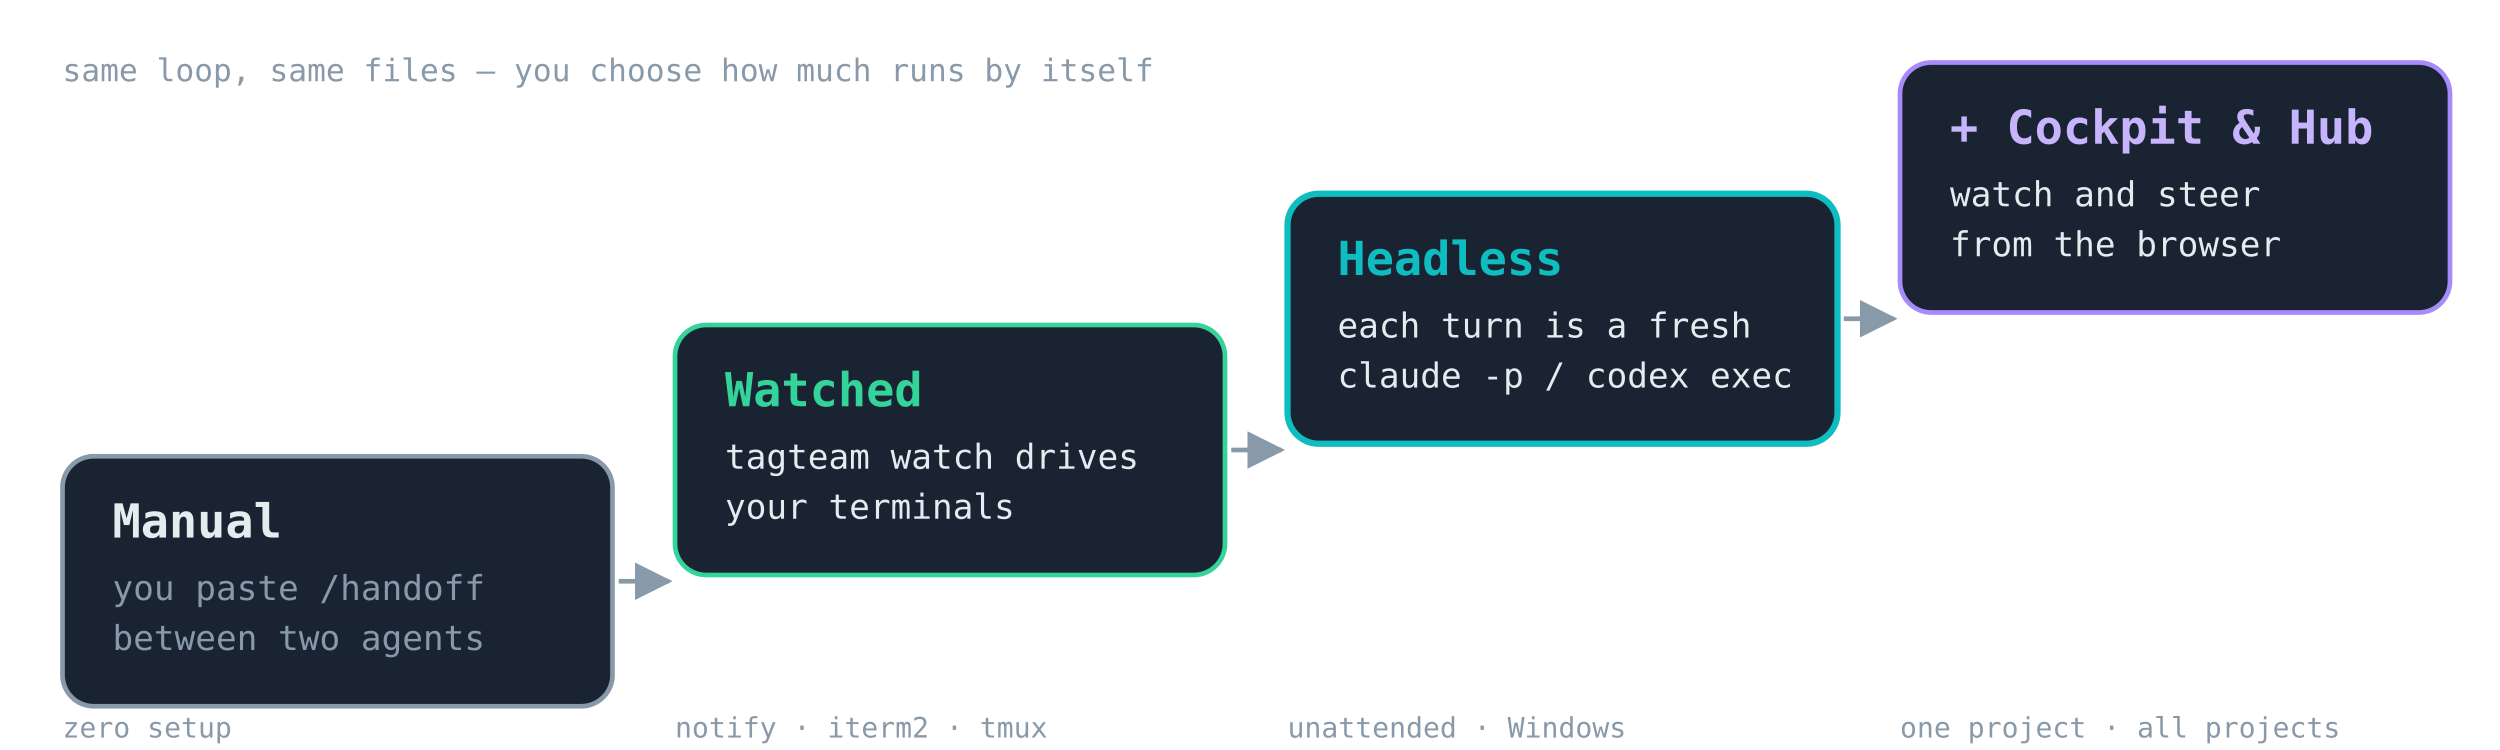
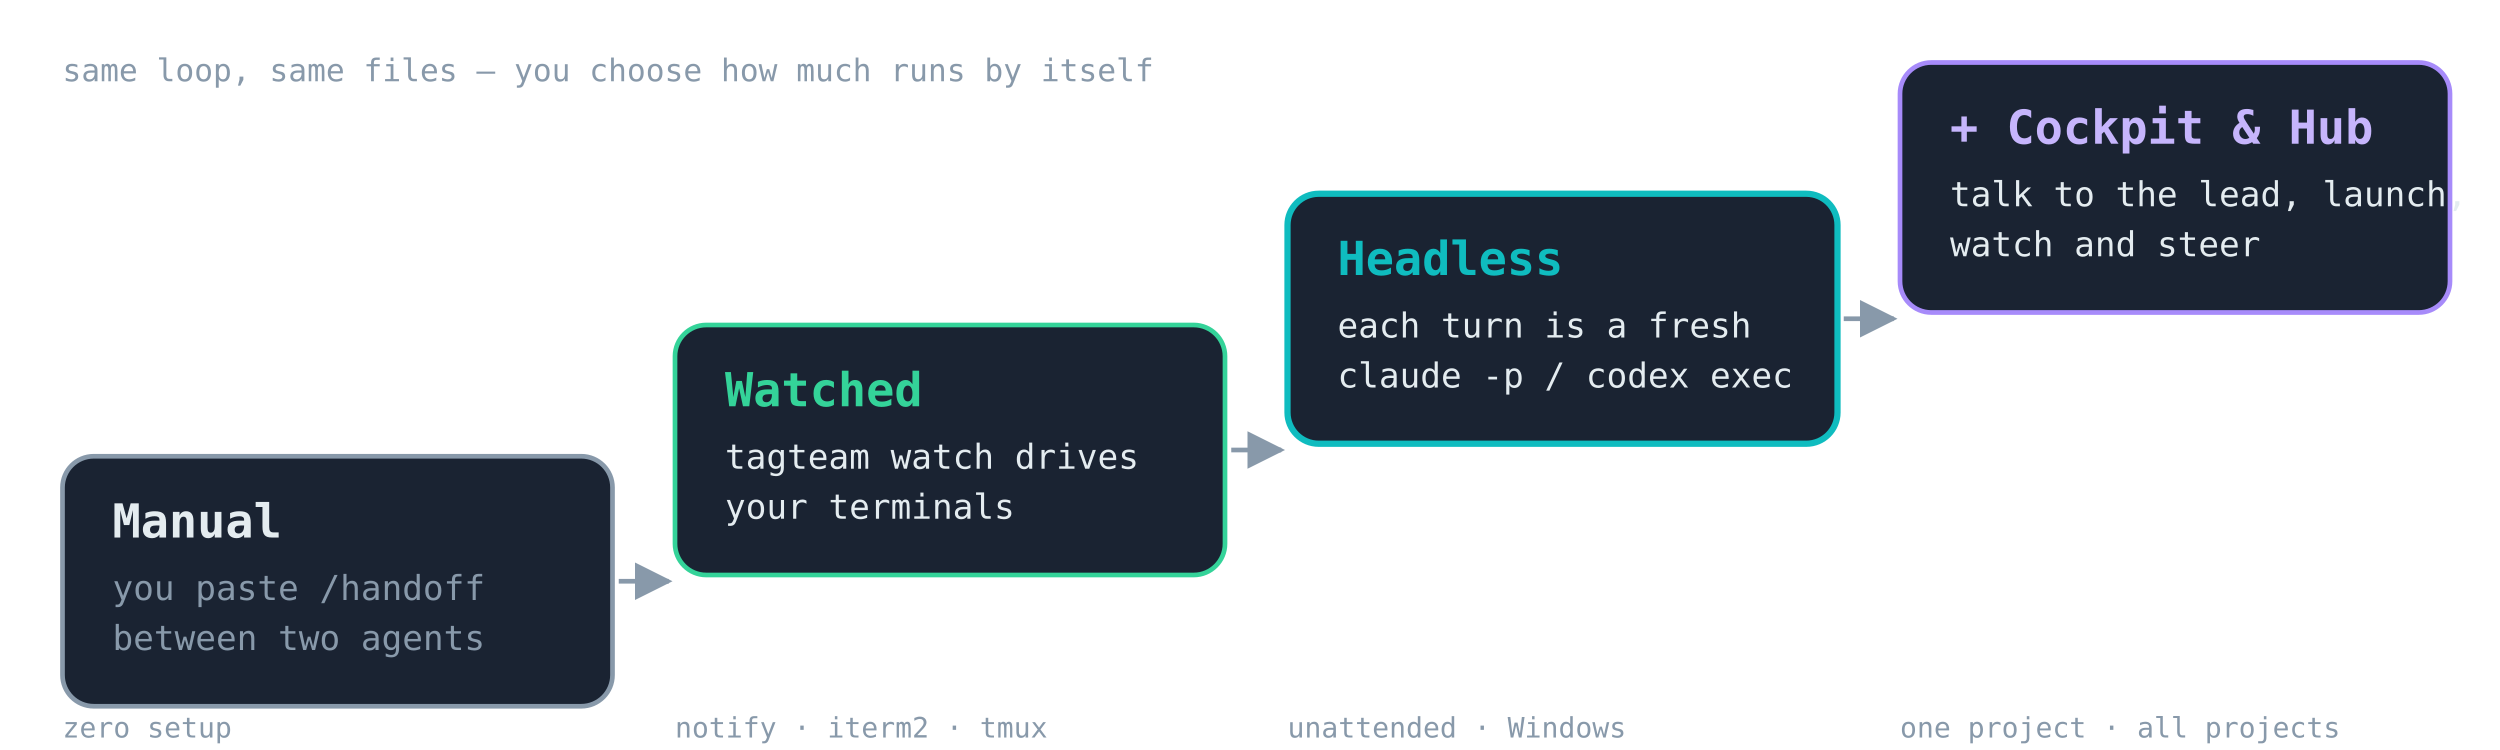
<svg xmlns="http://www.w3.org/2000/svg" viewBox="0 0 800 240" fill="none" role="img" aria-label="Tagteam modes as a ladder rising left to right: Manual (you paste /handoff between two agents), Watched (tagteam watch drives your terminals), Headless (each turn is a fresh claude -p or codex exec process), plus Cockpit and Hub (watch and steer from the browser)">
  <defs>
    <marker id="ar" viewBox="0 0 10 10" refX="9" refY="5" markerWidth="8" markerHeight="8" orient="auto-start-reverse">
      <path d="M0 0 L10 5 L0 10 z" fill="#8899aa" />
    </marker>
  </defs>
  <text x="20" y="26" fill="#8899aa" font-family="monospace" font-size="10">same loop, same files — you choose how much runs by itself</text>
  <rect x="20" y="146" width="176" height="80" rx="10" fill="#1a2332" stroke="#8899aa" stroke-width="1.5" />
  <text class="node" x="36" y="172" fill="#e4ecf0" font-family="monospace" font-size="15" font-weight="bold">
    <tspan x="36">Manual</tspan>
    <tspan x="36" dy="20" font-size="11" font-weight="normal" fill="#8899aa">you paste /handoff</tspan>
    <tspan x="36" dy="16" font-size="11" font-weight="normal" fill="#8899aa">between two agents</tspan>
  </text>
  <path d="M198 186 L214 186" stroke="#8899aa" stroke-width="1.5" marker-end="url(#ar)" />
  <rect x="216" y="104" width="176" height="80" rx="10" fill="#1a2332" stroke="#34d399" stroke-width="1.5" />
  <text class="node" x="232" y="130" fill="#34d399" font-family="monospace" font-size="15" font-weight="bold">
    <tspan x="232">Watched</tspan>
    <tspan x="232" dy="20" font-size="11" font-weight="normal" fill="#e4ecf0">tagteam watch drives</tspan>
    <tspan x="232" dy="16" font-size="11" font-weight="normal" fill="#e4ecf0">your terminals</tspan>
  </text>
  <path d="M394 144 L410 144" stroke="#8899aa" stroke-width="1.5" marker-end="url(#ar)" />
  <rect x="412" y="62" width="176" height="80" rx="10" fill="#1a2332" stroke="#0fbcbf" stroke-width="2" />
  <text class="node" x="428" y="88" fill="#0fbcbf" font-family="monospace" font-size="15" font-weight="bold">
    <tspan x="428">Headless</tspan>
    <tspan x="428" dy="20" font-size="11" font-weight="normal" fill="#e4ecf0">each turn is a fresh</tspan>
    <tspan x="428" dy="16" font-size="11" font-weight="normal" fill="#e4ecf0">claude -p / codex exec</tspan>
  </text>
  <path d="M590 102 L606 102" stroke="#8899aa" stroke-width="1.5" marker-end="url(#ar)" />
  <rect x="608" y="20" width="176" height="80" rx="10" fill="#1a2332" stroke="#a78bfa" stroke-width="1.5" />
  <text class="node" x="624" y="46" fill="#c6b5fc" font-family="monospace" font-size="15" font-weight="bold">
    <tspan x="624">+ Cockpit &amp; Hub</tspan>
-     <tspan x="624" dy="20" font-size="11" font-weight="normal" fill="#e4ecf0">watch and steer</tspan>
-     <tspan x="624" dy="16" font-size="11" font-weight="normal" fill="#e4ecf0">from the browser</tspan>
+     <tspan x="624" dy="20" font-size="11" font-weight="normal" fill="#e4ecf0">talk to the lead, launch,</tspan>
+     <tspan x="624" dy="16" font-size="11" font-weight="normal" fill="#e4ecf0">watch and steer</tspan>
  </text>
  <text x="20" y="236" fill="#8899aa" font-family="monospace" font-size="9">zero setup</text>
  <text x="216" y="236" fill="#8899aa" font-family="monospace" font-size="9">notify · iterm2 · tmux</text>
  <text x="412" y="236" fill="#8899aa" font-family="monospace" font-size="9">unattended · Windows</text>
  <text x="608" y="236" fill="#8899aa" font-family="monospace" font-size="9">one project · all projects</text>
</svg>
